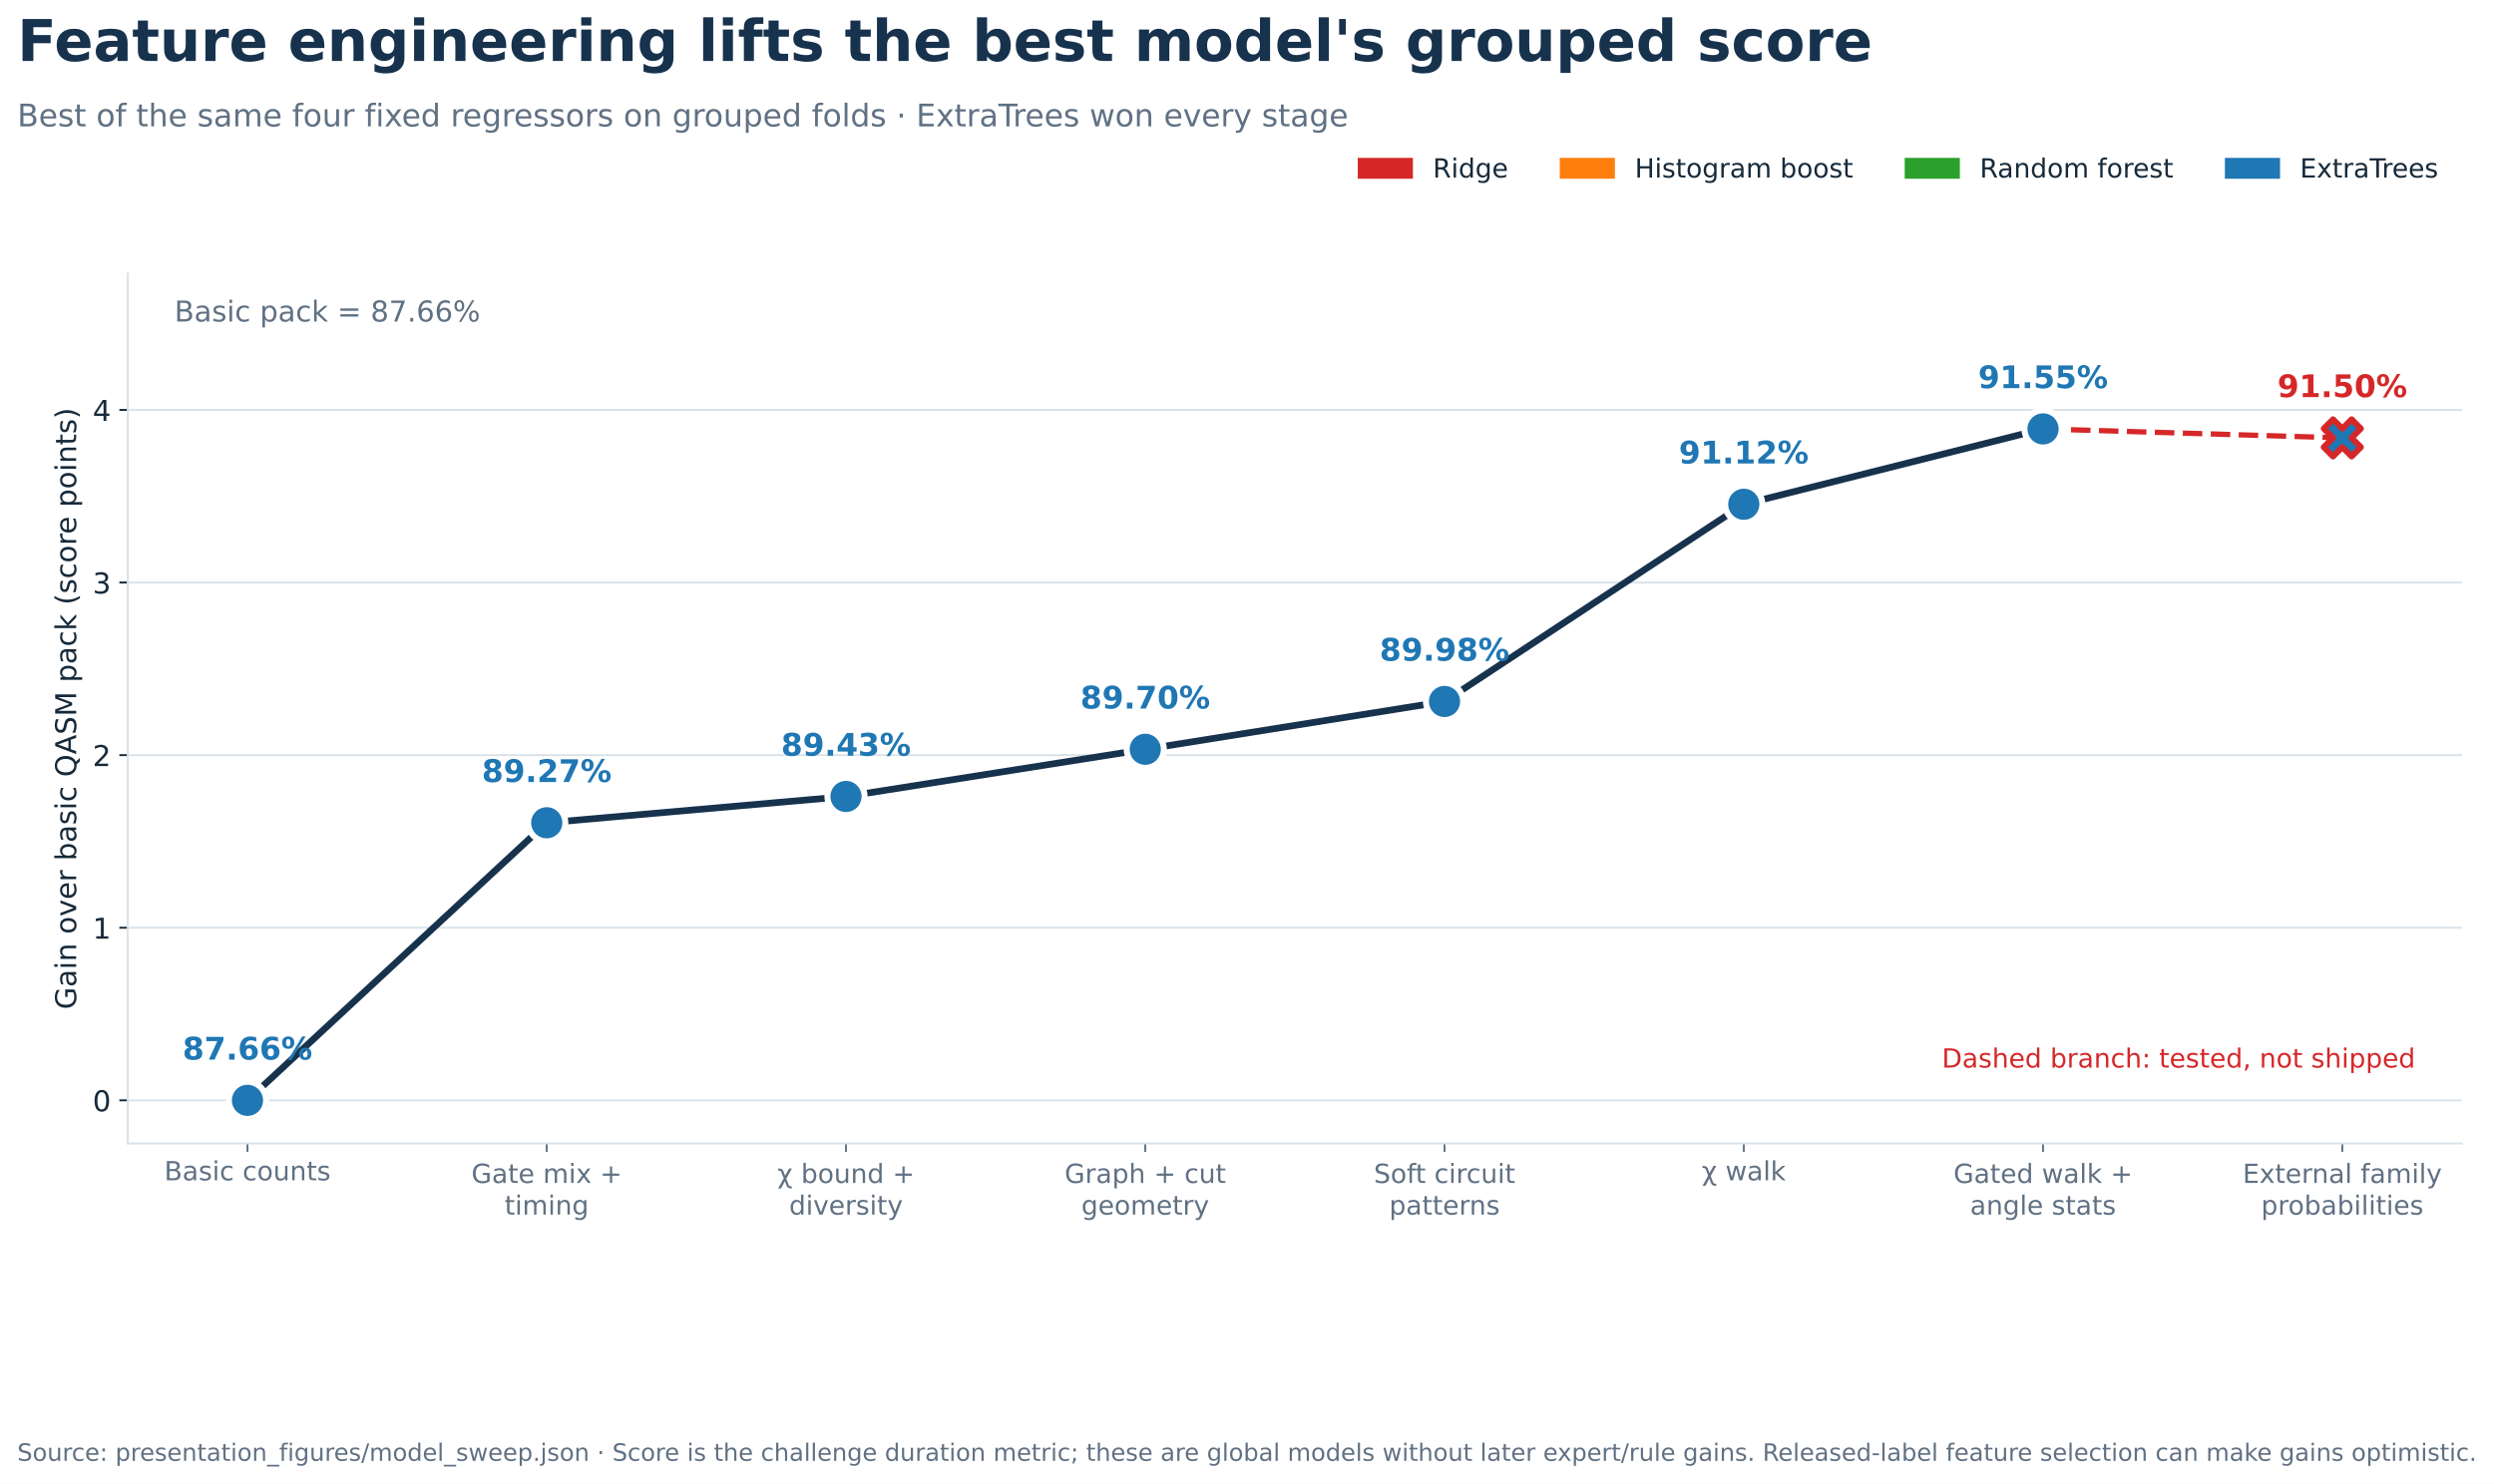
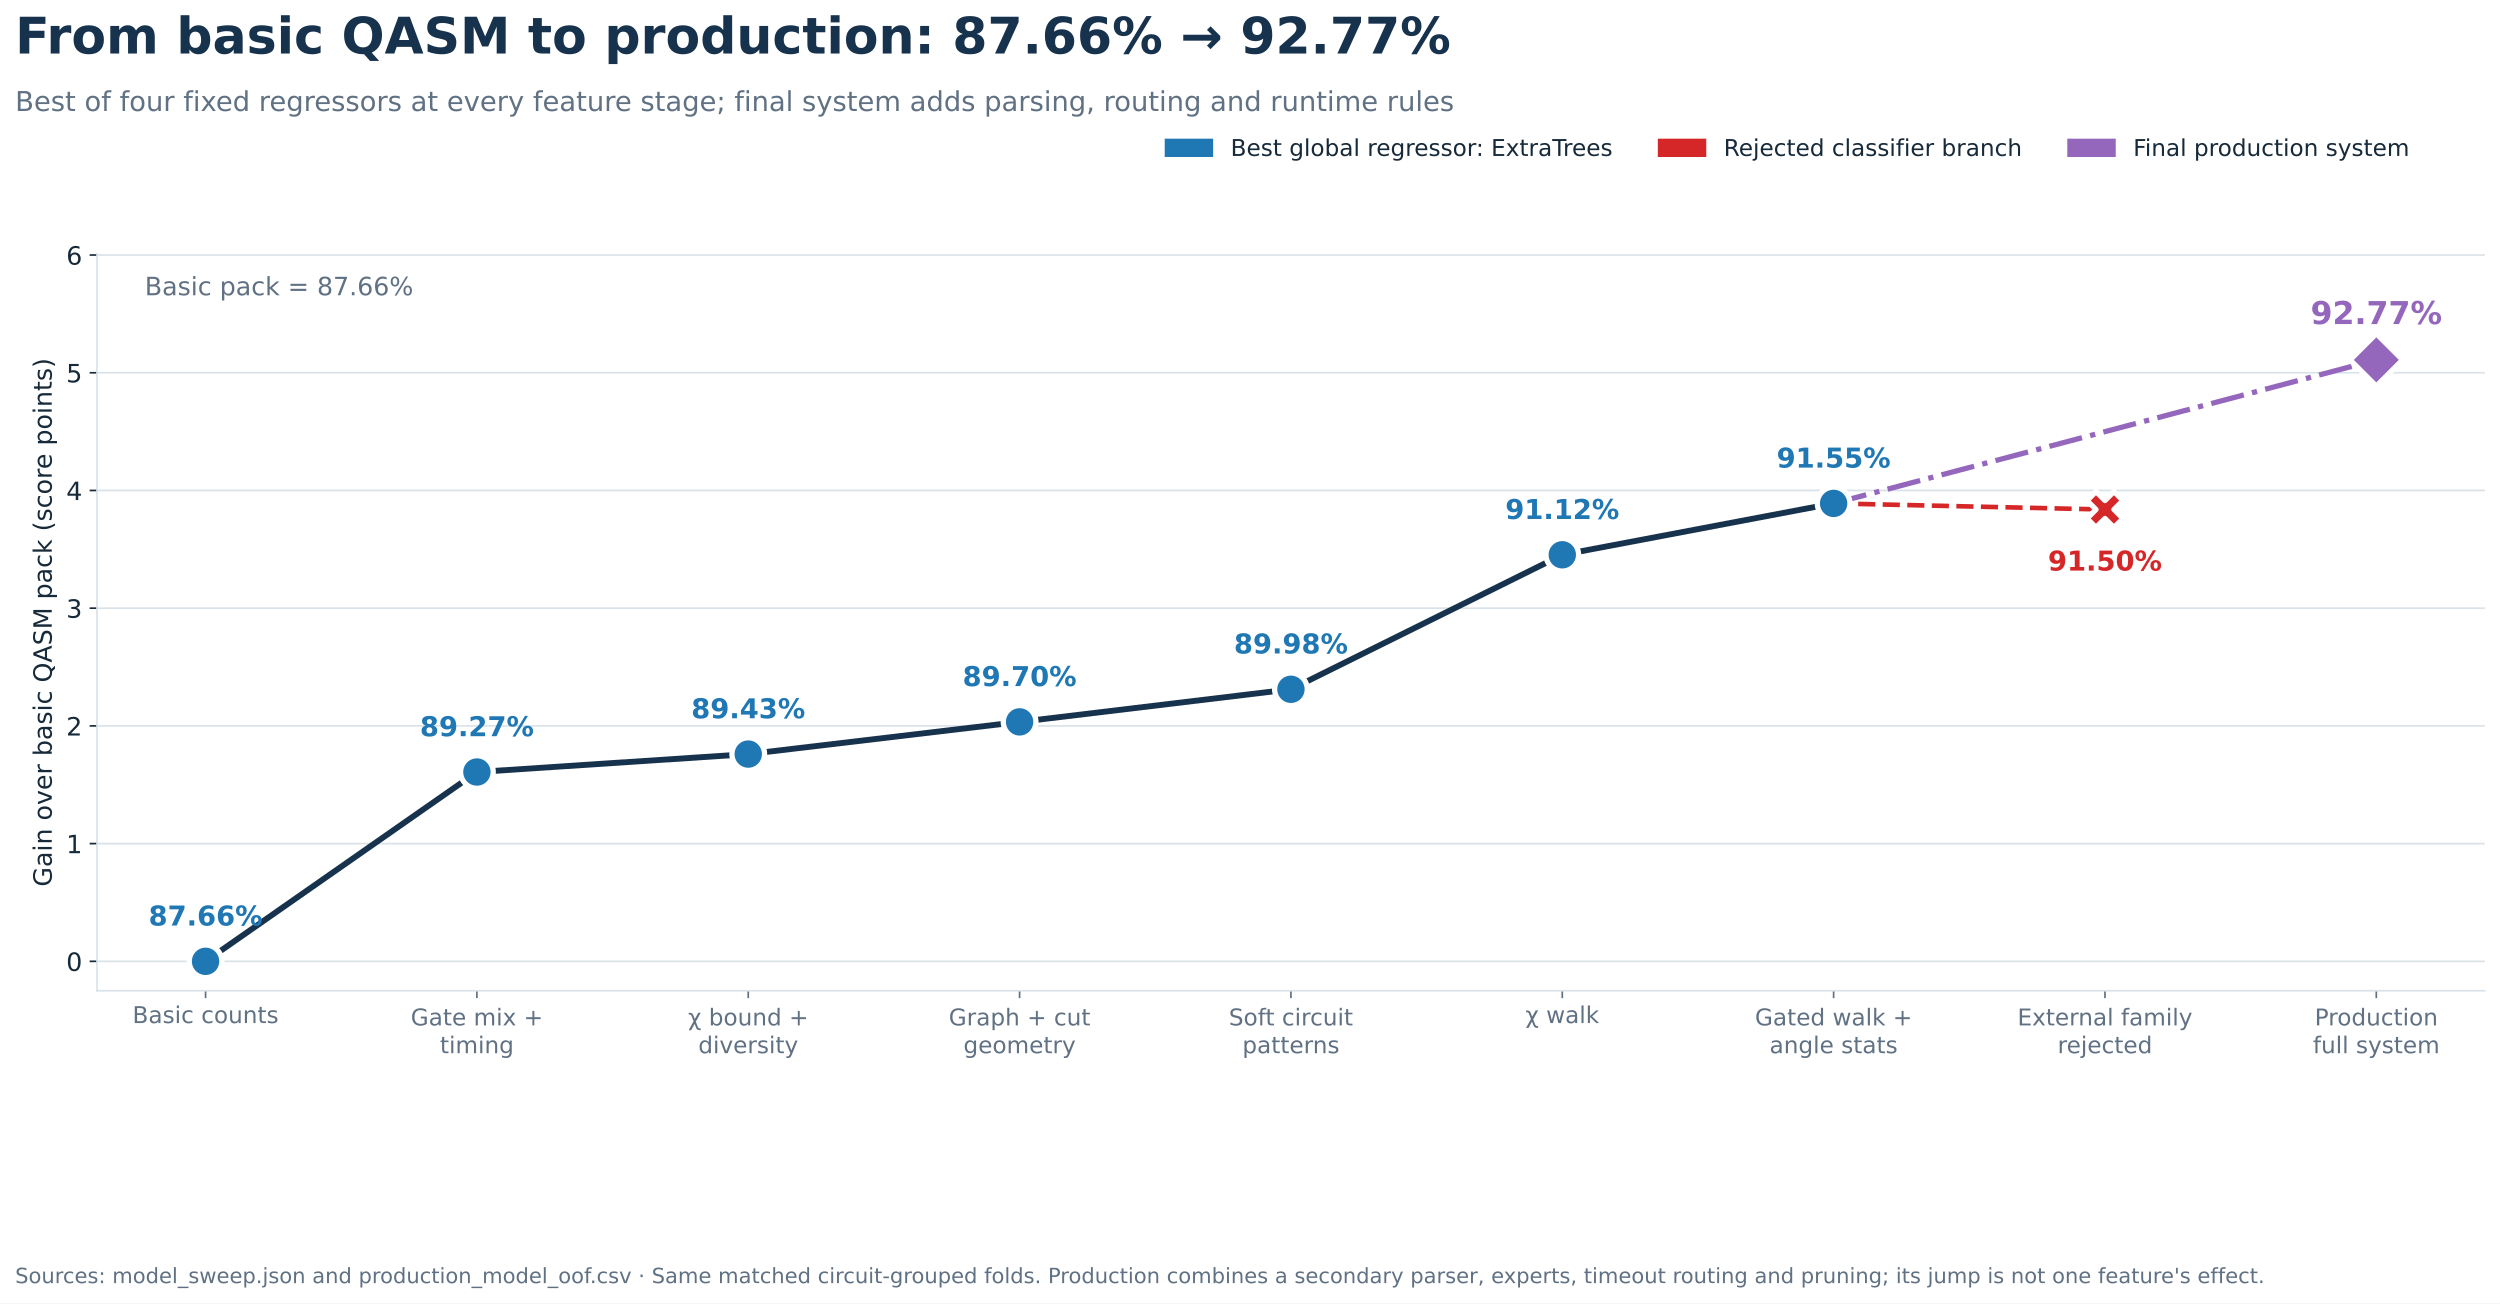
- <svg xmlns="http://www.w3.org/2000/svg" xmlns:xlink="http://www.w3.org/1999/xlink" width="1040.056pt" height="618.984pt" viewBox="0 0 1040.056 618.984" version="1.1">
+ <svg xmlns="http://www.w3.org/2000/svg" xmlns:xlink="http://www.w3.org/1999/xlink" width="1187.28pt" height="618.984pt" viewBox="0 0 1187.28 618.984" version="1.1">
  <defs>
    <style type="text/css">*{stroke-linejoin: round; stroke-linecap: butt}</style>
  </defs>
  <g id="figure_1">
    <g id="patch_1">
-       <path d="M 0 618.984 L 1040.056 618.984 L 1040.056 0 L 0 0 z " style="fill: #ffffff" />
+       <path d="M 0 618.984 L 1187.28 618.984 L 1187.28 0 L 0 0 z " style="fill: #ffffff" />
    </g>
    <g id="axes_1">
      <g id="patch_2">
-         <path d="M 53.28 477 L 1026.72 477 L 1026.72 114.12 L 53.28 114.12 z " style="fill: #ffffff" />
+         <path d="M 46.08 470.52 L 1180.08 470.52 L 1180.08 120.6 L 46.08 120.6 z " style="fill: #ffffff" />
      </g>
      <g id="matplotlib.axis_1">
        <g id="xtick_1">
          <g id="line2d_1">
            <defs>
-               <path id="m6d3c44395e" d="M 0 0 L 0 3.5 " style="stroke: #607183; stroke-width: 0.8" />
+               <path id="md5b3fcedff" d="M 0 0 L 0 3.5 " style="stroke: #607183; stroke-width: 0.8" />
            </defs>
            <g>
-               <use xlink:href="#m6d3c44395e" x="103.2" y="477" style="fill: #607183; stroke: #607183; stroke-width: 0.8" />
+               <use xlink:href="#md5b3fcedff" x="97.625" y="470.52" style="fill: #607183; stroke: #607183; stroke-width: 0.8" />
            </g>
          </g>
          <g id="text_1">
-             <text style="font-size: 11px; font-family: 'DejaVu Sans'; text-anchor: middle; fill: #607183" x="103.2" y="492.358" transform="rotate(-0 103.2 492.3583)">Basic counts</text>
+             <text style="font-size: 11px; font-family: 'DejaVu Sans'; text-anchor: middle; fill: #607183" x="97.625" y="485.878" transform="rotate(-0 97.62546 485.8783)">Basic counts</text>
          </g>
        </g>
        <g id="xtick_2">
          <g id="line2d_2">
            <g>
-               <use xlink:href="#m6d3c44395e" x="228" y="477" style="fill: #607183; stroke: #607183; stroke-width: 0.8" />
+               <use xlink:href="#md5b3fcedff" x="226.489" y="470.52" style="fill: #607183; stroke: #607183; stroke-width: 0.8" />
            </g>
          </g>
          <g id="text_2">
-             <text style="font-size: 11px; font-family: 'DejaVu Sans'; fill: #607183" transform="translate(196.5821 493.4594)">Gate mix +</text>
-             <text style="font-size: 11px; font-family: 'DejaVu Sans'; fill: #607183" transform="translate(210.4533 506.6624)">timing</text>
+             <text style="font-size: 11px; font-family: 'DejaVu Sans'; fill: #607183" transform="translate(195.0712 486.9794)">Gate mix +</text>
+             <text style="font-size: 11px; font-family: 'DejaVu Sans'; fill: #607183" transform="translate(208.9424 500.1824)">timing</text>
          </g>
        </g>
        <g id="xtick_3">
          <g id="line2d_3">
            <g>
-               <use xlink:href="#m6d3c44395e" x="352.8" y="477" style="fill: #607183; stroke: #607183; stroke-width: 0.8" />
+               <use xlink:href="#md5b3fcedff" x="355.353" y="470.52" style="fill: #607183; stroke: #607183; stroke-width: 0.8" />
            </g>
          </g>
          <g id="text_3">
-             <text style="font-size: 11px; font-family: 'DejaVu Sans'; fill: #607183" transform="translate(324.1983 493.4594)">χ bound +</text>
-             <text style="font-size: 11px; font-family: 'DejaVu Sans'; fill: #607183" transform="translate(329.0752 506.6624)">diversity</text>
+             <text style="font-size: 11px; font-family: 'DejaVu Sans'; fill: #607183" transform="translate(326.751 486.9794)">χ bound +</text>
+             <text style="font-size: 11px; font-family: 'DejaVu Sans'; fill: #607183" transform="translate(331.628 500.1824)">diversity</text>
          </g>
        </g>
        <g id="xtick_4">
          <g id="line2d_4">
            <g>
-               <use xlink:href="#m6d3c44395e" x="477.6" y="477" style="fill: #607183; stroke: #607183; stroke-width: 0.8" />
+               <use xlink:href="#md5b3fcedff" x="484.216" y="470.52" style="fill: #607183; stroke: #607183; stroke-width: 0.8" />
            </g>
          </g>
          <g id="text_4">
-             <text style="font-size: 11px; font-family: 'DejaVu Sans'; fill: #607183" transform="translate(443.9589 493.4594)">Graph + cut</text>
-             <text style="font-size: 11px; font-family: 'DejaVu Sans'; fill: #607183" transform="translate(450.9448 506.6615)">geometry</text>
+             <text style="font-size: 11px; font-family: 'DejaVu Sans'; fill: #607183" transform="translate(450.5753 486.9794)">Graph + cut</text>
+             <text style="font-size: 11px; font-family: 'DejaVu Sans'; fill: #607183" transform="translate(457.5611 500.1815)">geometry</text>
          </g>
        </g>
        <g id="xtick_5">
          <g id="line2d_5">
            <g>
-               <use xlink:href="#m6d3c44395e" x="602.4" y="477" style="fill: #607183; stroke: #607183; stroke-width: 0.8" />
+               <use xlink:href="#md5b3fcedff" x="613.08" y="470.52" style="fill: #607183; stroke: #607183; stroke-width: 0.8" />
            </g>
          </g>
          <g id="text_5">
-             <text style="font-size: 11px; font-family: 'DejaVu Sans'; fill: #607183" transform="translate(572.9131 493.4594)">Soft circuit</text>
-             <text style="font-size: 11px; font-family: 'DejaVu Sans'; fill: #607183" transform="translate(579.3258 506.6615)">patterns</text>
+             <text style="font-size: 11px; font-family: 'DejaVu Sans'; fill: #607183" transform="translate(583.5931 486.9794)">Soft circuit</text>
+             <text style="font-size: 11px; font-family: 'DejaVu Sans'; fill: #607183" transform="translate(590.0058 500.1815)">patterns</text>
          </g>
        </g>
        <g id="xtick_6">
          <g id="line2d_6">
            <g>
-               <use xlink:href="#m6d3c44395e" x="727.2" y="477" style="fill: #607183; stroke: #607183; stroke-width: 0.8" />
+               <use xlink:href="#md5b3fcedff" x="741.944" y="470.52" style="fill: #607183; stroke: #607183; stroke-width: 0.8" />
            </g>
          </g>
          <g id="text_6">
-             <text style="font-size: 11px; font-family: 'DejaVu Sans'; text-anchor: middle; fill: #607183" x="727.2" y="492.358" transform="rotate(-0 727.2 492.3583)">χ walk</text>
+             <text style="font-size: 11px; font-family: 'DejaVu Sans'; text-anchor: middle; fill: #607183" x="741.944" y="485.878" transform="rotate(-0 741.9436 485.8783)">χ walk</text>
          </g>
        </g>
        <g id="xtick_7">
          <g id="line2d_7">
            <g>
-               <use xlink:href="#m6d3c44395e" x="852" y="477" style="fill: #607183; stroke: #607183; stroke-width: 0.8" />
+               <use xlink:href="#md5b3fcedff" x="870.807" y="470.52" style="fill: #607183; stroke: #607183; stroke-width: 0.8" />
            </g>
          </g>
          <g id="text_7">
-             <text style="font-size: 11px; font-family: 'DejaVu Sans'; fill: #607183" transform="translate(814.6498 493.4594)">Gated walk +</text>
-             <text style="font-size: 11px; font-family: 'DejaVu Sans'; fill: #607183" transform="translate(821.579 506.6624)">angle stats</text>
+             <text style="font-size: 11px; font-family: 'DejaVu Sans'; fill: #607183" transform="translate(833.4571 486.9794)">Gated walk +</text>
+             <text style="font-size: 11px; font-family: 'DejaVu Sans'; fill: #607183" transform="translate(840.3863 500.1824)">angle stats</text>
          </g>
        </g>
        <g id="xtick_8">
          <g id="line2d_8">
            <g>
-               <use xlink:href="#m6d3c44395e" x="976.8" y="477" style="fill: #607183; stroke: #607183; stroke-width: 0.8" />
+               <use xlink:href="#md5b3fcedff" x="999.671" y="470.52" style="fill: #607183; stroke: #607183; stroke-width: 0.8" />
            </g>
          </g>
          <g id="text_8">
-             <text style="font-size: 11px; font-family: 'DejaVu Sans'; fill: #607183" transform="translate(935.257 493.4594)">External family</text>
-             <text style="font-size: 11px; font-family: 'DejaVu Sans'; fill: #607183" transform="translate(942.932 506.6624)">probabilities</text>
+             <text style="font-size: 11px; font-family: 'DejaVu Sans'; fill: #607183" transform="translate(958.1279 486.9794)">External family</text>
+             <text style="font-size: 11px; font-family: 'DejaVu Sans'; fill: #607183" transform="translate(977.1785 500.1824)">rejected</text>
+           </g>
+         </g>
+         <g id="xtick_9">
+           <g id="line2d_9">
+             <g>
+               <use xlink:href="#md5b3fcedff" x="1128.535" y="470.52" style="fill: #607183; stroke: #607183; stroke-width: 0.8" />
+             </g>
+           </g>
+           <g id="text_9">
+             <text style="font-size: 11px; font-family: 'DejaVu Sans'; fill: #607183" transform="translate(1099.273 486.9794)">Production</text>
+             <text style="font-size: 11px; font-family: 'DejaVu Sans'; fill: #607183" transform="translate(1098.425 500.1824)">full system</text>
          </g>
        </g>
      </g>
      <g id="matplotlib.axis_2">
        <g id="ytick_1">
-           <g id="line2d_9">
-             <path d="M 53.28 459 L 1026.72 459 " clip-path="url(#p0bfafa6ed4)" style="fill: none; stroke: #d9e2e8; stroke-width: 0.8; stroke-linecap: square" />
-           </g>
          <g id="line2d_10">
+             <path d="M 46.08 456.544 L 1180.08 456.544 " clip-path="url(#p7369e8b511)" style="fill: none; stroke: #d9e2e8; stroke-width: 0.8; stroke-linecap: square" />
+           </g>
+           <g id="line2d_11">
            <defs>
-               <path id="m7139e83303" d="M 0 0 L -3.5 0 " style="stroke: #172a3a; stroke-width: 0.8" />
+               <path id="m414807d38f" d="M 0 0 L -3.5 0 " style="stroke: #172a3a; stroke-width: 0.8" />
            </defs>
            <g>
-               <use xlink:href="#m7139e83303" x="53.28" y="459" style="fill: #172a3a; stroke: #172a3a; stroke-width: 0.8" />
-             </g>
-           </g>
-           <g id="text_9">
-             <text style="font-size: 12px; font-family: 'DejaVu Sans'; text-anchor: end; fill: #172a3a" x="46.28" y="463.559" transform="rotate(-0 46.28 463.5591)">0</text>
+               <use xlink:href="#m414807d38f" x="46.08" y="456.544" style="fill: #172a3a; stroke: #172a3a; stroke-width: 0.8" />
+             </g>
+           </g>
+           <g id="text_10">
+             <text style="font-size: 12px; font-family: 'DejaVu Sans'; text-anchor: end; fill: #172a3a" x="39.08" y="461.103" transform="rotate(-0 39.08 461.1026)">0</text>
          </g>
        </g>
        <g id="ytick_2">
-           <g id="line2d_11">
-             <path d="M 53.28 387.002 L 1026.72 387.002 " clip-path="url(#p0bfafa6ed4)" style="fill: none; stroke: #d9e2e8; stroke-width: 0.8; stroke-linecap: square" />
-           </g>
          <g id="line2d_12">
-             <g>
-               <use xlink:href="#m7139e83303" x="53.28" y="387.002" style="fill: #172a3a; stroke: #172a3a; stroke-width: 0.8" />
-             </g>
-           </g>
-           <g id="text_10">
-             <text style="font-size: 12px; font-family: 'DejaVu Sans'; text-anchor: end; fill: #172a3a" x="46.28" y="391.561" transform="rotate(-0 46.28 391.561)">1</text>
+             <path d="M 46.08 400.64 L 1180.08 400.64 " clip-path="url(#p7369e8b511)" style="fill: none; stroke: #d9e2e8; stroke-width: 0.8; stroke-linecap: square" />
+           </g>
+           <g id="line2d_13">
+             <g>
+               <use xlink:href="#m414807d38f" x="46.08" y="400.64" style="fill: #172a3a; stroke: #172a3a; stroke-width: 0.8" />
+             </g>
+           </g>
+           <g id="text_11">
+             <text style="font-size: 12px; font-family: 'DejaVu Sans'; text-anchor: end; fill: #172a3a" x="39.08" y="405.199" transform="rotate(-0 39.08 405.1987)">1</text>
          </g>
        </g>
        <g id="ytick_3">
-           <g id="line2d_13">
-             <path d="M 53.28 315.004 L 1026.72 315.004 " clip-path="url(#p0bfafa6ed4)" style="fill: none; stroke: #d9e2e8; stroke-width: 0.8; stroke-linecap: square" />
-           </g>
          <g id="line2d_14">
-             <g>
-               <use xlink:href="#m7139e83303" x="53.28" y="315.004" style="fill: #172a3a; stroke: #172a3a; stroke-width: 0.8" />
-             </g>
-           </g>
-           <g id="text_11">
-             <text style="font-size: 12px; font-family: 'DejaVu Sans'; text-anchor: end; fill: #172a3a" x="46.28" y="319.563" transform="rotate(-0 46.28 319.5629)">2</text>
+             <path d="M 46.08 344.736 L 1180.08 344.736 " clip-path="url(#p7369e8b511)" style="fill: none; stroke: #d9e2e8; stroke-width: 0.8; stroke-linecap: square" />
+           </g>
+           <g id="line2d_15">
+             <g>
+               <use xlink:href="#m414807d38f" x="46.08" y="344.736" style="fill: #172a3a; stroke: #172a3a; stroke-width: 0.8" />
+             </g>
+           </g>
+           <g id="text_12">
+             <text style="font-size: 12px; font-family: 'DejaVu Sans'; text-anchor: end; fill: #172a3a" x="39.08" y="349.295" transform="rotate(-0 39.08 349.2947)">2</text>
          </g>
        </g>
        <g id="ytick_4">
-           <g id="line2d_15">
-             <path d="M 53.28 243.006 L 1026.72 243.006 " clip-path="url(#p0bfafa6ed4)" style="fill: none; stroke: #d9e2e8; stroke-width: 0.8; stroke-linecap: square" />
-           </g>
          <g id="line2d_16">
-             <g>
-               <use xlink:href="#m7139e83303" x="53.28" y="243.006" style="fill: #172a3a; stroke: #172a3a; stroke-width: 0.8" />
-             </g>
-           </g>
-           <g id="text_12">
-             <text style="font-size: 12px; font-family: 'DejaVu Sans'; text-anchor: end; fill: #172a3a" x="46.28" y="247.565" transform="rotate(-0 46.28 247.5648)">3</text>
+             <path d="M 46.08 288.832 L 1180.08 288.832 " clip-path="url(#p7369e8b511)" style="fill: none; stroke: #d9e2e8; stroke-width: 0.8; stroke-linecap: square" />
+           </g>
+           <g id="line2d_17">
+             <g>
+               <use xlink:href="#m414807d38f" x="46.08" y="288.832" style="fill: #172a3a; stroke: #172a3a; stroke-width: 0.8" />
+             </g>
+           </g>
+           <g id="text_13">
+             <text style="font-size: 12px; font-family: 'DejaVu Sans'; text-anchor: end; fill: #172a3a" x="39.08" y="293.391" transform="rotate(-0 39.08 293.3908)">3</text>
          </g>
        </g>
        <g id="ytick_5">
-           <g id="line2d_17">
-             <path d="M 53.28 171.008 L 1026.72 171.008 " clip-path="url(#p0bfafa6ed4)" style="fill: none; stroke: #d9e2e8; stroke-width: 0.8; stroke-linecap: square" />
-           </g>
          <g id="line2d_18">
-             <g>
-               <use xlink:href="#m7139e83303" x="53.28" y="171.008" style="fill: #172a3a; stroke: #172a3a; stroke-width: 0.8" />
-             </g>
-           </g>
-           <g id="text_13">
-             <text style="font-size: 12px; font-family: 'DejaVu Sans'; text-anchor: end; fill: #172a3a" x="46.28" y="175.567" transform="rotate(-0 46.28 175.5667)">4</text>
-           </g>
-         </g>
-         <g id="text_14">
-           <text style="font-size: 12px; font-family: 'DejaVu Sans'; text-anchor: middle; fill: #172a3a" x="31.762" y="295.56" transform="rotate(-90 31.76219 295.56)">Gain over basic QASM pack (score points)</text>
-         </g>
-       </g>
-       <g id="line2d_19">
-         <path d="M 103.2 459 L 228 343.211 L 352.8 332.238 L 477.6 312.558 L 602.4 292.613 L 727.2 210.35 L 852 178.918 " clip-path="url(#p0bfafa6ed4)" style="fill: none; stroke: #17324d; stroke-width: 2.8; stroke-linecap: square" />
-       </g>
-       <g id="line2d_20">
-         <path d="M 852 178.918 L 976.8 182.661 " clip-path="url(#p0bfafa6ed4)" style="fill: none; stroke-dasharray: 8.14,3.52; stroke-dashoffset: 0; stroke: #d62728; stroke-width: 2.2" />
+             <path d="M 46.08 232.928 L 1180.08 232.928 " clip-path="url(#p7369e8b511)" style="fill: none; stroke: #d9e2e8; stroke-width: 0.8; stroke-linecap: square" />
+           </g>
+           <g id="line2d_19">
+             <g>
+               <use xlink:href="#m414807d38f" x="46.08" y="232.928" style="fill: #172a3a; stroke: #172a3a; stroke-width: 0.8" />
+             </g>
+           </g>
+           <g id="text_14">
+             <text style="font-size: 12px; font-family: 'DejaVu Sans'; text-anchor: end; fill: #172a3a" x="39.08" y="237.487" transform="rotate(-0 39.08 237.4869)">4</text>
+           </g>
+         </g>
+         <g id="ytick_6">
+           <g id="line2d_20">
+             <path d="M 46.08 177.024 L 1180.08 177.024 " clip-path="url(#p7369e8b511)" style="fill: none; stroke: #d9e2e8; stroke-width: 0.8; stroke-linecap: square" />
+           </g>
+           <g id="line2d_21">
+             <g>
+               <use xlink:href="#m414807d38f" x="46.08" y="177.024" style="fill: #172a3a; stroke: #172a3a; stroke-width: 0.8" />
+             </g>
+           </g>
+           <g id="text_15">
+             <text style="font-size: 12px; font-family: 'DejaVu Sans'; text-anchor: end; fill: #172a3a" x="39.08" y="181.583" transform="rotate(-0 39.08 181.5829)">5</text>
+           </g>
+         </g>
+         <g id="ytick_7">
+           <g id="line2d_22">
+             <path d="M 46.08 121.12 L 1180.08 121.12 " clip-path="url(#p7369e8b511)" style="fill: none; stroke: #d9e2e8; stroke-width: 0.8; stroke-linecap: square" />
+           </g>
+           <g id="line2d_23">
+             <g>
+               <use xlink:href="#m414807d38f" x="46.08" y="121.12" style="fill: #172a3a; stroke: #172a3a; stroke-width: 0.8" />
+             </g>
+           </g>
+           <g id="text_16">
+             <text style="font-size: 12px; font-family: 'DejaVu Sans'; text-anchor: end; fill: #172a3a" x="39.08" y="125.679" transform="rotate(-0 39.08 125.679)">6</text>
+           </g>
+         </g>
+         <g id="text_17">
+           <text style="font-size: 12px; font-family: 'DejaVu Sans'; text-anchor: middle; fill: #172a3a" x="24.562" y="295.56" transform="rotate(-90 24.56219 295.56)">Gain over basic QASM pack (score points)</text>
+         </g>
+       </g>
+       <g id="line2d_24">
+         <path d="M 97.625 456.544 L 226.489 366.638 L 355.353 358.118 L 484.216 342.836 L 613.08 327.35 L 741.944 263.476 L 870.807 239.07 " clip-path="url(#p7369e8b511)" style="fill: none; stroke: #17324d; stroke-width: 2.8; stroke-linecap: square" />
+       </g>
+       <g id="line2d_25">
+         <path d="M 870.807 239.07 L 999.671 241.977 " clip-path="url(#p7369e8b511)" style="fill: none; stroke-dasharray: 8.14,3.52; stroke-dashoffset: 0; stroke: #d62728; stroke-width: 2.2" />
+       </g>
+       <g id="line2d_26">
+         <path d="M 870.807 239.07 L 1128.535 170.914 " clip-path="url(#p7369e8b511)" style="fill: none; stroke-dasharray: 16,4,2.5,4; stroke-dashoffset: 0; stroke: #9467bd; stroke-width: 2.5" />
      </g>
      <g id="patch_3">
-         <path d="M 53.28 477 L 53.28 114.12 " style="fill: none; stroke: #d9e2e8; stroke-width: 0.8; stroke-linejoin: miter; stroke-linecap: square" />
+         <path d="M 46.08 470.52 L 46.08 120.6 " style="fill: none; stroke: #d9e2e8; stroke-width: 0.8; stroke-linejoin: miter; stroke-linecap: square" />
      </g>
      <g id="patch_4">
-         <path d="M 53.28 477 L 1026.72 477 " style="fill: none; stroke: #d9e2e8; stroke-width: 0.8; stroke-linejoin: miter; stroke-linecap: square" />
+         <path d="M 46.08 470.52 L 1180.08 470.52 " style="fill: none; stroke: #d9e2e8; stroke-width: 0.8; stroke-linejoin: miter; stroke-linecap: square" />
      </g>
      <g id="PathCollection_1">
        <defs>
-           <path id="mcef7cd5ec7" d="M 0 7.746 C 2.054 7.746 4.025 6.93 5.477 5.477 C 6.93 4.025 7.746 2.054 7.746 0 C 7.746 -2.054 6.93 -4.025 5.477 -5.477 C 4.025 -6.93 2.054 -7.746 0 -7.746 C -2.054 -7.746 -4.025 -6.93 -5.477 -5.477 C -6.93 -4.025 -7.746 -2.054 -7.746 0 C -7.746 2.054 -6.93 4.025 -5.477 5.477 C -4.025 6.93 -2.054 7.746 0 7.746 z " style="stroke: #ffffff; stroke-width: 2.5" />
+           <path id="m51dc6c91c4" d="M 0 7.746 C 2.054 7.746 4.025 6.93 5.477 5.477 C 6.93 4.025 7.746 2.054 7.746 0 C 7.746 -2.054 6.93 -4.025 5.477 -5.477 C 4.025 -6.93 2.054 -7.746 0 -7.746 C -2.054 -7.746 -4.025 -6.93 -5.477 -5.477 C -6.93 -4.025 -7.746 -2.054 -7.746 0 C -7.746 2.054 -6.93 4.025 -5.477 5.477 C -4.025 6.93 -2.054 7.746 0 7.746 z " style="stroke: #ffffff; stroke-width: 2.5" />
        </defs>
-         <g clip-path="url(#p0bfafa6ed4)">
-           <use xlink:href="#mcef7cd5ec7" x="103.2" y="459" style="fill: #1f77b4; stroke: #ffffff; stroke-width: 2.5" />
-         </g>
-       </g>
-       <g id="text_15">
-         <text style="font-weight: 700; font-size: 13px; font-family: 'DejaVu Sans'; text-anchor: middle; fill: #1f77b4" x="103.2" y="442" transform="rotate(-0 103.2 442.0005)">87.66%</text>
+         <g clip-path="url(#p7369e8b511)">
+           <use xlink:href="#m51dc6c91c4" x="97.625" y="456.544" style="fill: #1f77b4; stroke: #ffffff; stroke-width: 2.5" />
+         </g>
+       </g>
+       <g id="text_18">
+         <text style="font-weight: 700; font-size: 13px; font-family: 'DejaVu Sans'; text-anchor: middle; fill: #1f77b4" x="97.625" y="439.544" transform="rotate(-0 97.62546 439.544)">87.66%</text>
      </g>
      <g id="PathCollection_2">
-         <g clip-path="url(#p0bfafa6ed4)">
-           <use xlink:href="#mcef7cd5ec7" x="228" y="343.211" style="fill: #1f77b4; stroke: #ffffff; stroke-width: 2.5" />
-         </g>
-       </g>
-       <g id="text_16">
-         <text style="font-weight: 700; font-size: 13px; font-family: 'DejaVu Sans'; text-anchor: middle; fill: #1f77b4" x="228" y="326.211" transform="rotate(-0 228 326.2112)">89.27%</text>
+         <g clip-path="url(#p7369e8b511)">
+           <use xlink:href="#m51dc6c91c4" x="226.489" y="366.638" style="fill: #1f77b4; stroke: #ffffff; stroke-width: 2.5" />
+         </g>
+       </g>
+       <g id="text_19">
+         <text style="font-weight: 700; font-size: 13px; font-family: 'DejaVu Sans'; text-anchor: middle; fill: #1f77b4" x="226.489" y="349.638" transform="rotate(-0 226.4891 349.6378)">89.27%</text>
      </g>
      <g id="PathCollection_3">
-         <g clip-path="url(#p0bfafa6ed4)">
-           <use xlink:href="#mcef7cd5ec7" x="352.8" y="332.238" style="fill: #1f77b4; stroke: #ffffff; stroke-width: 2.5" />
-         </g>
-       </g>
-       <g id="text_17">
-         <text style="font-weight: 700; font-size: 13px; font-family: 'DejaVu Sans'; text-anchor: middle; fill: #1f77b4" x="352.8" y="315.238" transform="rotate(-0 352.8 315.2384)">89.43%</text>
+         <g clip-path="url(#p7369e8b511)">
+           <use xlink:href="#m51dc6c91c4" x="355.353" y="358.118" style="fill: #1f77b4; stroke: #ffffff; stroke-width: 2.5" />
+         </g>
+       </g>
+       <g id="text_20">
+         <text style="font-weight: 700; font-size: 13px; font-family: 'DejaVu Sans'; text-anchor: middle; fill: #1f77b4" x="355.353" y="341.118" transform="rotate(-0 355.3527 341.1178)">89.43%</text>
      </g>
      <g id="PathCollection_4">
-         <g clip-path="url(#p0bfafa6ed4)">
-           <use xlink:href="#mcef7cd5ec7" x="477.6" y="312.558" style="fill: #1f77b4; stroke: #ffffff; stroke-width: 2.5" />
-         </g>
-       </g>
-       <g id="text_18">
-         <text style="font-weight: 700; font-size: 13px; font-family: 'DejaVu Sans'; text-anchor: middle; fill: #1f77b4" x="477.6" y="295.558" transform="rotate(-0 477.6 295.5576)">89.70%</text>
+         <g clip-path="url(#p7369e8b511)">
+           <use xlink:href="#m51dc6c91c4" x="484.216" y="342.836" style="fill: #1f77b4; stroke: #ffffff; stroke-width: 2.5" />
+         </g>
+       </g>
+       <g id="text_21">
+         <text style="font-weight: 700; font-size: 13px; font-family: 'DejaVu Sans'; text-anchor: middle; fill: #1f77b4" x="484.216" y="325.836" transform="rotate(-0 484.2164 325.8363)">89.70%</text>
      </g>
      <g id="PathCollection_5">
-         <g clip-path="url(#p0bfafa6ed4)">
-           <use xlink:href="#mcef7cd5ec7" x="602.4" y="292.613" style="fill: #1f77b4; stroke: #ffffff; stroke-width: 2.5" />
-         </g>
-       </g>
-       <g id="text_19">
-         <text style="font-weight: 700; font-size: 13px; font-family: 'DejaVu Sans'; text-anchor: middle; fill: #1f77b4" x="602.4" y="275.613" transform="rotate(-0 602.4 275.6131)">89.98%</text>
+         <g clip-path="url(#p7369e8b511)">
+           <use xlink:href="#m51dc6c91c4" x="613.08" y="327.35" style="fill: #1f77b4; stroke: #ffffff; stroke-width: 2.5" />
+         </g>
+       </g>
+       <g id="text_22">
+         <text style="font-weight: 700; font-size: 13px; font-family: 'DejaVu Sans'; text-anchor: middle; fill: #1f77b4" x="613.08" y="310.35" transform="rotate(-0 613.08 310.3502)">89.98%</text>
      </g>
      <g id="PathCollection_6">
-         <g clip-path="url(#p0bfafa6ed4)">
-           <use xlink:href="#mcef7cd5ec7" x="727.2" y="210.35" style="fill: #1f77b4; stroke: #ffffff; stroke-width: 2.5" />
-         </g>
-       </g>
-       <g id="text_20">
-         <text style="font-weight: 700; font-size: 13px; font-family: 'DejaVu Sans'; text-anchor: middle; fill: #1f77b4" x="727.2" y="193.35" transform="rotate(-0 727.2 193.3502)">91.12%</text>
+         <g clip-path="url(#p7369e8b511)">
+           <use xlink:href="#m51dc6c91c4" x="741.944" y="263.476" style="fill: #1f77b4; stroke: #ffffff; stroke-width: 2.5" />
+         </g>
+       </g>
+       <g id="text_23">
+         <text style="font-weight: 700; font-size: 13px; font-family: 'DejaVu Sans'; text-anchor: middle; fill: #1f77b4" x="741.944" y="246.476" transform="rotate(-0 741.9436 246.476)">91.12%</text>
      </g>
      <g id="PathCollection_7">
-         <g clip-path="url(#p0bfafa6ed4)">
-           <use xlink:href="#mcef7cd5ec7" x="852" y="178.918" style="fill: #1f77b4; stroke: #ffffff; stroke-width: 2.5" />
-         </g>
-       </g>
-       <g id="text_21">
-         <text style="font-weight: 700; font-size: 13px; font-family: 'DejaVu Sans'; text-anchor: middle; fill: #1f77b4" x="852" y="161.918" transform="rotate(-0 852 161.9183)">91.55%</text>
+         <g clip-path="url(#p7369e8b511)">
+           <use xlink:href="#m51dc6c91c4" x="870.807" y="239.07" style="fill: #1f77b4; stroke: #ffffff; stroke-width: 2.5" />
+         </g>
+       </g>
+       <g id="text_24">
+         <text style="font-weight: 700; font-size: 13px; font-family: 'DejaVu Sans'; text-anchor: middle; fill: #1f77b4" x="870.807" y="222.07" transform="rotate(-0 870.8073 222.0702)">91.55%</text>
      </g>
      <g id="PathCollection_8">
        <defs>
-           <path id="m92944159c7" d="M -3.873 7.746 L 0 3.873 L 3.873 7.746 L 7.746 3.873 L 3.873 0 L 7.746 -3.873 L 3.873 -7.746 L 0 -3.873 L -3.873 -7.746 L -7.746 -3.873 L -3.873 0 L -7.746 3.873 z " style="stroke: #d62728; stroke-width: 2.5" />
+           <path id="m3a3fdee0d1" d="M -4.257 8.515 L 0 4.257 L 4.257 8.515 L 8.515 4.257 L 4.257 0 L 8.515 -4.257 L 4.257 -8.515 L 0 -4.257 L -4.257 -8.515 L -8.515 -4.257 L -4.257 0 L -8.515 4.257 z " style="stroke: #ffffff; stroke-width: 2.5" />
        </defs>
-         <g clip-path="url(#p0bfafa6ed4)">
-           <use xlink:href="#m92944159c7" x="976.8" y="182.661" style="fill: #1f77b4; stroke: #d62728; stroke-width: 2.5" />
-         </g>
-       </g>
-       <g id="text_22">
-         <text style="font-weight: 700; font-size: 13px; font-family: 'DejaVu Sans'; text-anchor: middle; fill: #d62728" x="976.8" y="165.661" transform="rotate(-0 976.8 165.6614)">91.50%</text>
-       </g>
-       <g id="text_23">
-         <text style="font-size: 12px; font-family: 'DejaVu Sans'; text-anchor: start; fill: #607183" x="72.749" y="134.125" transform="rotate(-0 72.7488 134.1245)">Basic pack = 87.66%</text>
-       </g>
-       <g id="text_24">
-         <text style="font-size: 11px; font-family: 'DejaVu Sans'; text-anchor: end; fill: #d62728" x="1007.251" y="445.327" transform="rotate(-0 1007.251 445.327)">Dashed branch: tested, not shipped</text>
-       </g>
-     </g>
-     <g id="text_25">
-       <text style="font-weight: 700; font-size: 24px; font-family: 'DejaVu Sans'; text-anchor: start; fill: #17324d" x="7.2" y="25.436" transform="rotate(-0 7.2 25.43625)">Feature engineering lifts the best model's grouped score</text>
-     </g>
-     <g id="text_26">
-       <text style="font-size: 13px; font-family: 'DejaVu Sans'; text-anchor: start; fill: #607183" x="7.2" y="52.718" transform="rotate(-0 7.2 52.71797)">Best of the same four fixed regressors on grouped folds · ExtraTrees won every stage</text>
-     </g>
-     <g id="text_27">
-       <text style="font-size: 10px; font-family: 'DejaVu Sans'; text-anchor: start; fill: #607183" x="7.2" y="609.382" transform="rotate(-0 7.2 609.3817)">Source: presentation_figures/model_sweep.json · Score is the challenge duration metric; these are global models without later expert/rule gains. Released-label feature selection can make gains optimistic.</text>
+         <g clip-path="url(#p7369e8b511)">
+           <use xlink:href="#m3a3fdee0d1" x="999.671" y="241.977" style="fill: #d62728; stroke: #ffffff; stroke-width: 2.5" />
+         </g>
+       </g>
+       <g id="text_25">
+         <text style="font-weight: 700; font-size: 13px; font-family: 'DejaVu Sans'; text-anchor: middle; fill: #d62728" x="999.671" y="270.977" transform="rotate(-0 999.6709 270.9766)">91.50%</text>
+       </g>
+       <g id="PathCollection_9">
+         <defs>
+           <path id="m06e8fe902a" d="M -0 12.45 L 12.45 0 L 0 -12.45 L -12.45 -0 z " style="stroke: #ffffff; stroke-width: 2.5" />
+         </defs>
+         <g clip-path="url(#p7369e8b511)">
+           <use xlink:href="#m06e8fe902a" x="1128.535" y="170.914" style="fill: #9467bd; stroke: #ffffff; stroke-width: 2.5" />
+         </g>
+       </g>
+       <g id="text_26">
+         <text style="font-weight: 700; font-size: 15px; font-family: 'DejaVu Sans'; text-anchor: middle; fill: #9467bd" x="1128.535" y="153.914" transform="rotate(-0 1128.535 153.9135)">92.77%</text>
+       </g>
+       <g id="text_27">
+         <text style="font-size: 12px; font-family: 'DejaVu Sans'; text-anchor: start; fill: #607183" x="68.76" y="140.216" transform="rotate(-0 68.76 140.2157)">Basic pack = 87.66%</text>
+       </g>
+     </g>
+     <g id="text_28">
+       <text style="font-weight: 700; font-size: 24px; font-family: 'DejaVu Sans'; text-anchor: start; fill: #17324d" x="7.2" y="25.436" transform="rotate(-0 7.2 25.43625)">From basic QASM to production: 87.66% → 92.77%</text>
+     </g>
+     <g id="text_29">
+       <text style="font-size: 13px; font-family: 'DejaVu Sans'; text-anchor: start; fill: #607183" x="7.2" y="52.718" transform="rotate(-0 7.2 52.71797)">Best of four fixed regressors at every feature stage; final system adds parsing, routing and runtime rules</text>
+     </g>
+     <g id="text_30">
+       <text style="font-size: 10px; font-family: 'DejaVu Sans'; text-anchor: start; fill: #607183" x="7.2" y="609.382" transform="rotate(-0 7.2 609.3817)">Sources: model_sweep.json and production_model_oof.csv · Same matched circuit-grouped folds. Production combines a secondary parser, experts, timeout routing and pruning; its jump is not one feature's effect.</text>
    </g>
    <g id="legend_1">
      <g id="patch_5">
-         <path d="M 566.724 74.058 L 588.724 74.058 L 588.724 66.358 L 566.724 66.358 z " style="fill: #d62728; stroke: #d62728; stroke-linejoin: miter" />
-       </g>
-       <g id="text_28">
-         <text style="font-size: 11px; font-family: 'DejaVu Sans'; text-anchor: start; fill: #172a3a" x="597.524" y="74.058" transform="rotate(-0 597.5241 74.05828)">Ridge</text>
+         <path d="M 553.634 74.058 L 575.634 74.058 L 575.634 66.358 L 553.634 66.358 z " style="fill: #1f77b4; stroke: #1f77b4; stroke-linejoin: miter" />
+       </g>
+       <g id="text_31">
+         <text style="font-size: 11px; font-family: 'DejaVu Sans'; text-anchor: start; fill: #172a3a" x="584.434" y="74.058" transform="rotate(-0 584.4339 74.05828)">Best global regressor: ExtraTrees</text>
      </g>
      <g id="patch_6">
-         <path d="M 650.958 74.058 L 672.958 74.058 L 672.958 66.358 L 650.958 66.358 z " style="fill: #ff7f0e; stroke: #ff7f0e; stroke-linejoin: miter" />
-       </g>
-       <g id="text_29">
-         <text style="font-size: 11px; font-family: 'DejaVu Sans'; text-anchor: start; fill: #172a3a" x="681.758" y="74.058" transform="rotate(-0 681.7583 74.05828)">Histogram boost</text>
+         <path d="M 787.82 74.058 L 809.82 74.058 L 809.82 66.358 L 787.82 66.358 z " style="fill: #d62728; stroke: #d62728; stroke-linejoin: miter" />
+       </g>
+       <g id="text_32">
+         <text style="font-size: 11px; font-family: 'DejaVu Sans'; text-anchor: start; fill: #172a3a" x="818.62" y="74.058" transform="rotate(-0 818.6205 74.05828)">Rejected classifier branch</text>
      </g>
      <g id="patch_7">
-         <path d="M 794.804 74.058 L 816.804 74.058 L 816.804 66.358 L 794.804 66.358 z " style="fill: #2ca02c; stroke: #2ca02c; stroke-linejoin: miter" />
-       </g>
-       <g id="text_30">
-         <text style="font-size: 11px; font-family: 'DejaVu Sans'; text-anchor: start; fill: #172a3a" x="825.604" y="74.058" transform="rotate(-0 825.6039 74.05828)">Random forest</text>
-       </g>
-       <g id="patch_8">
-         <path d="M 928.335 74.058 L 950.335 74.058 L 950.335 66.358 L 928.335 66.358 z " style="fill: #1f77b4; stroke: #1f77b4; stroke-linejoin: miter" />
-       </g>
-       <g id="text_31">
-         <text style="font-size: 11px; font-family: 'DejaVu Sans'; text-anchor: start; fill: #172a3a" x="959.135" y="74.058" transform="rotate(-0 959.1353 74.05828)">ExtraTrees</text>
+         <path d="M 982.285 74.058 L 1004.285 74.058 L 1004.285 66.358 L 982.285 66.358 z " style="fill: #9467bd; stroke: #9467bd; stroke-linejoin: miter" />
+       </g>
+       <g id="text_33">
+         <text style="font-size: 11px; font-family: 'DejaVu Sans'; text-anchor: start; fill: #172a3a" x="1013.085" y="74.058" transform="rotate(-0 1013.085 74.05828)">Final production system</text>
      </g>
    </g>
  </g>
  <defs>
-     <clipPath id="p0bfafa6ed4">
-       <rect x="53.28" y="114.12" width="973.44" height="362.88" />
+     <clipPath id="p7369e8b511">
+       <rect x="46.08" y="120.6" width="1134" height="349.92" />
    </clipPath>
  </defs>
</svg>
